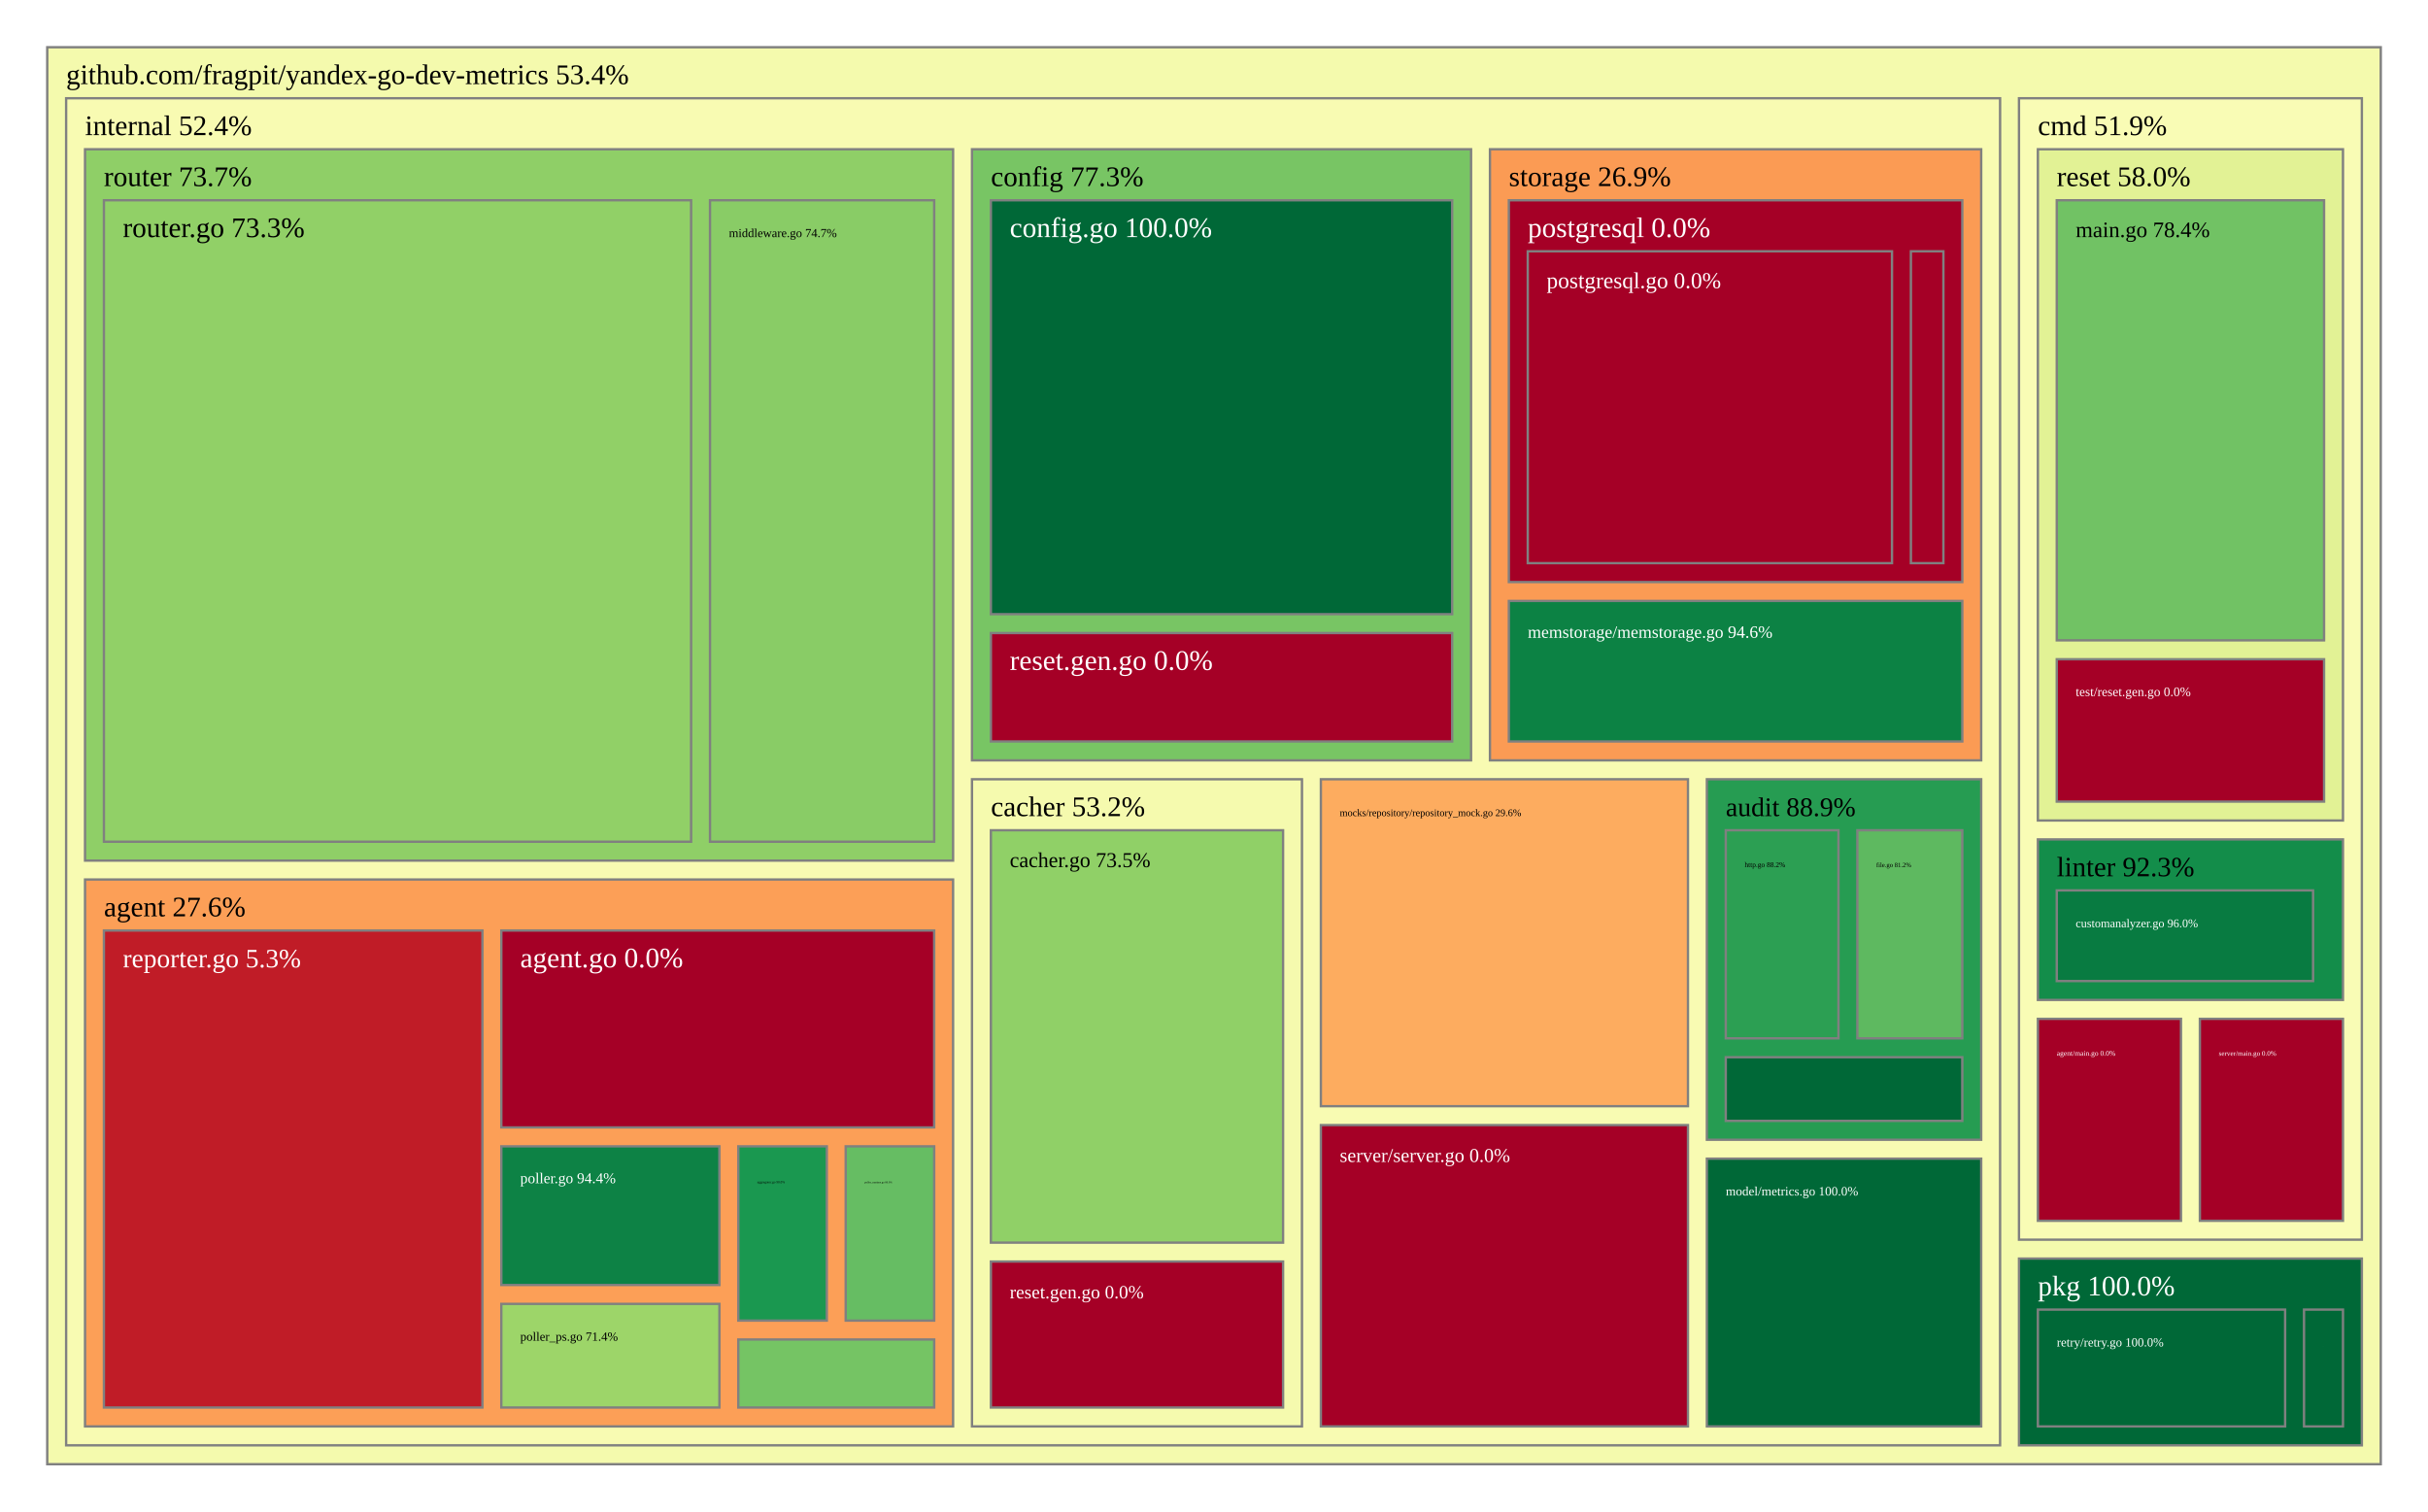
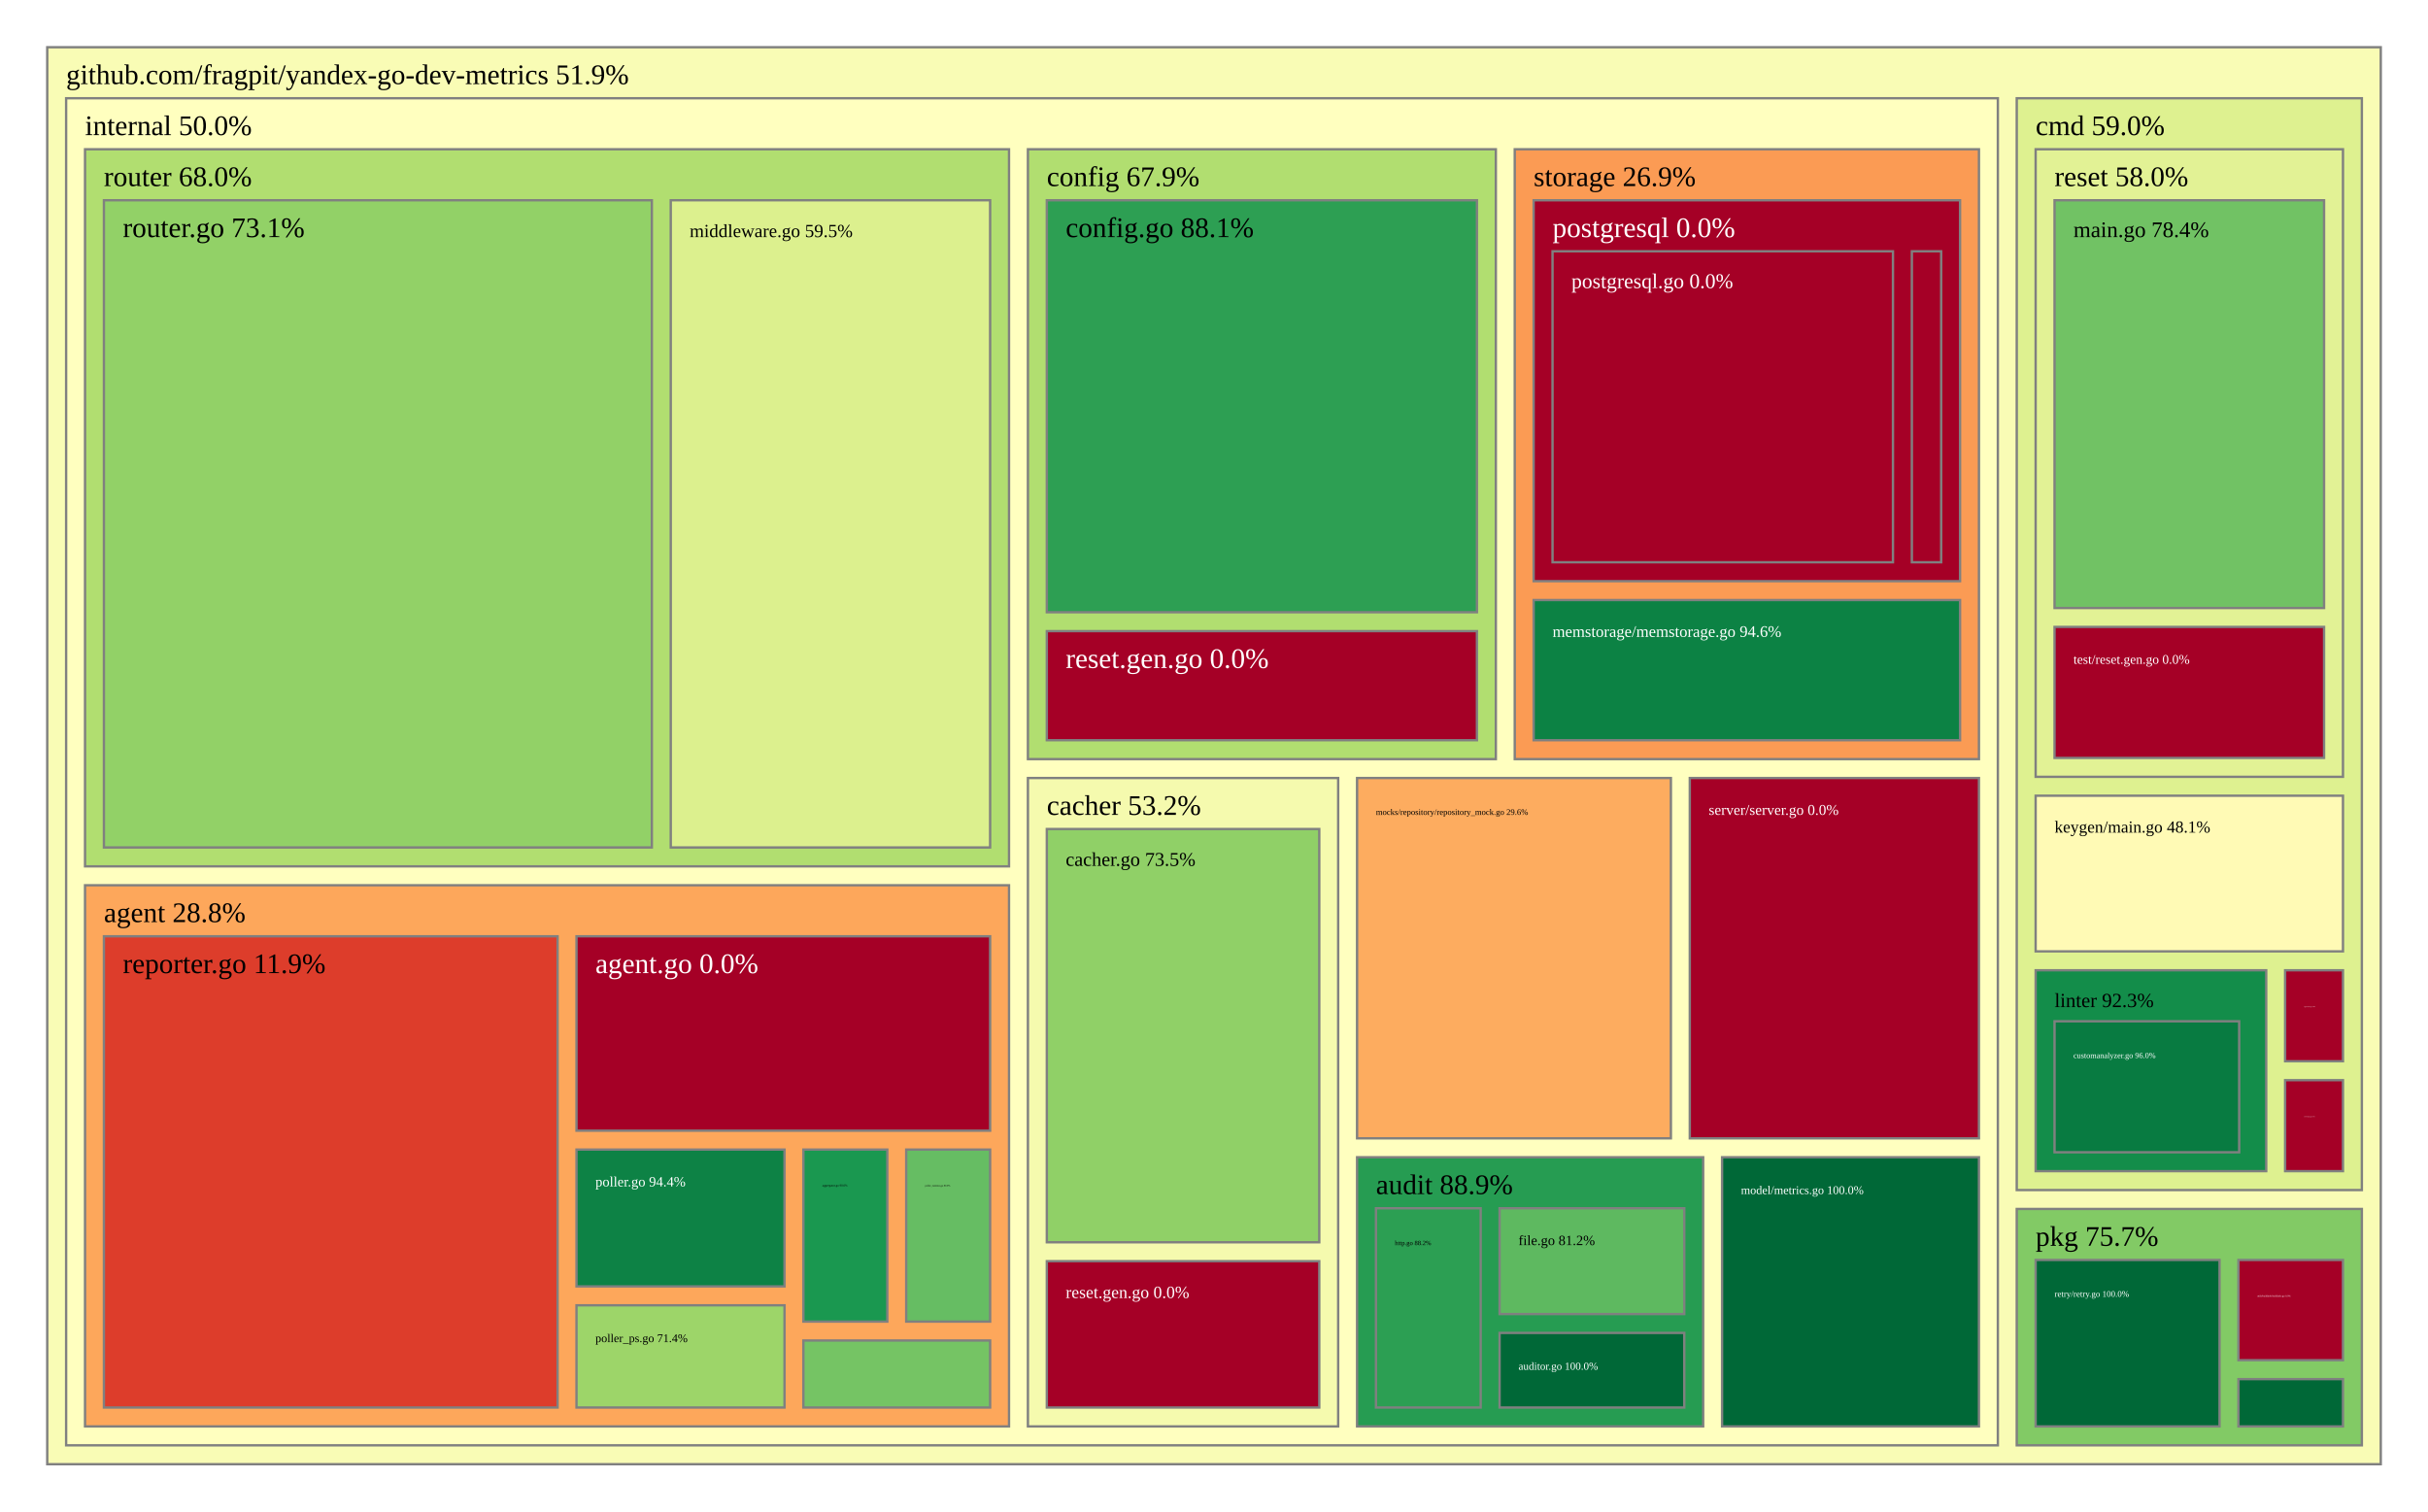
<svg xmlns="http://www.w3.org/2000/svg" viewBox="0 0 1028 640" style="background: white none repeat scroll 0% 0%;">
  <g>
-     <rect x="20" y="20" width="988" height="600" style="fill: rgb(244, 250, 173);opacity:1;fill-opacity:1.00;stroke:rgb(128,128,128);stroke-width:1px;stroke-opacity:1.00;" />
-     <text data-notex="1" text-anchor="start" transform="translate(28,35.6) scale(1)" style="font-family: Open Sans, verdana, arial, sans-serif !important; font-size: 12px; fill: rgb(0, 0, 0); fill-opacity: 1.00; white-space: pre;" data-math="N">github.com/fragpit/yandex-go-dev-metrics 53.4%</text>
+     <rect x="20" y="20" width="988" height="600" style="fill: rgb(249, 252, 181);opacity:1;fill-opacity:1.00;stroke:rgb(128,128,128);stroke-width:1px;stroke-opacity:1.00;" />
+     <text data-notex="1" text-anchor="start" transform="translate(28,35.6) scale(1)" style="font-family: Open Sans, verdana, arial, sans-serif !important; font-size: 12px; fill: rgb(0, 0, 0); fill-opacity: 1.00; white-space: pre;" data-math="N">github.com/fragpit/yandex-go-dev-metrics 51.9%</text>
  </g>
  <g>
-     <rect x="854.824" y="41.6" width="145.176" height="483.329" style="fill: rgb(249, 252, 181);opacity:1;fill-opacity:1.00;stroke:rgb(128,128,128);stroke-width:1px;stroke-opacity:1.00;" />
-     <text data-notex="1" text-anchor="start" transform="translate(862.8235,57.2) scale(1)" style="font-family: Open Sans, verdana, arial, sans-serif !important; font-size: 12px; fill: rgb(0, 0, 0); fill-opacity: 1.00; white-space: pre;" data-math="N">cmd 51.9%</text>
+     <rect x="853.878" y="41.6" width="146.122" height="462.315" style="fill: rgb(222, 241, 144);opacity:1;fill-opacity:1.00;stroke:rgb(128,128,128);stroke-width:1px;stroke-opacity:1.00;" />
+     <text data-notex="1" text-anchor="start" transform="translate(861.8777,57.2) scale(1)" style="font-family: Open Sans, verdana, arial, sans-serif !important; font-size: 12px; fill: rgb(0, 0, 0); fill-opacity: 1.00; white-space: pre;" data-math="N">cmd 59.0%</text>
  </g>
  <g>
-     <rect x="28" y="41.6" width="818.824" height="570.4" style="fill: rgb(248, 251, 178);opacity:1;fill-opacity:1.00;stroke:rgb(128,128,128);stroke-width:1px;stroke-opacity:1.00;" />
-     <text data-notex="1" text-anchor="start" transform="translate(36,57.2) scale(1)" style="font-family: Open Sans, verdana, arial, sans-serif !important; font-size: 12px; fill: rgb(0, 0, 0); fill-opacity: 1.00; white-space: pre;" data-math="N">internal 52.4%</text>
+     <rect x="28" y="41.6" width="817.878" height="570.4" style="fill: rgb(255, 255, 191);opacity:1;fill-opacity:1.00;stroke:rgb(128,128,128);stroke-width:1px;stroke-opacity:1.00;" />
+     <text data-notex="1" text-anchor="start" transform="translate(36,57.2) scale(1)" style="font-family: Open Sans, verdana, arial, sans-serif !important; font-size: 12px; fill: rgb(0, 0, 0); fill-opacity: 1.00; white-space: pre;" data-math="N">internal 50.0%</text>
  </g>
  <g>
-     <rect x="854.824" y="532.929" width="145.176" height="79.071" style="fill: rgb(0, 104, 55);opacity:1;fill-opacity:1.00;stroke:rgb(128,128,128);stroke-width:1px;stroke-opacity:1.00;" />
-     <text data-notex="1" text-anchor="start" transform="translate(862.8235,548.529) scale(1)" style="font-family: Open Sans, verdana, arial, sans-serif !important; font-size: 12px; fill: rgb(255, 255, 255); fill-opacity: 1.00; white-space: pre;" data-math="N">pkg 100.0%</text>
+     <rect x="853.878" y="511.915" width="146.122" height="100.085" style="fill: rgb(130, 202, 101);opacity:1;fill-opacity:1.00;stroke:rgb(128,128,128);stroke-width:1px;stroke-opacity:1.00;" />
+     <text data-notex="1" text-anchor="start" transform="translate(861.8777,527.5152) scale(1)" style="font-family: Open Sans, verdana, arial, sans-serif !important; font-size: 12px; fill: rgb(0, 0, 0); fill-opacity: 1.00; white-space: pre;" data-math="N">pkg 75.7%</text>
  </g>
  <g>
-     <rect x="862.824" y="431.414" width="60.588" height="85.515" style="fill: rgb(165, 0, 38);opacity:1;fill-opacity:1.00;stroke:rgb(128,128,128);stroke-width:1px;stroke-opacity:1.00;" />
-     <text data-notex="1" text-anchor="start" transform="translate(870.8235,447.0143) scale(0.258034)" style="font-family: Open Sans, verdana, arial, sans-serif !important; font-size: 12px; fill: rgb(255, 255, 255); fill-opacity: 1.00; white-space: pre;" data-math="N">agent/main.go 0.0%</text>
+     <rect x="967.501" y="410.845" width="24.499" height="38.535" style="fill: rgb(165, 0, 38);opacity:1;fill-opacity:1.00;stroke:rgb(128,128,128);stroke-width:1px;stroke-opacity:1.00;" />
+     <text data-notex="1" text-anchor="start" transform="translate(975.5006,426.4449) scale(0.049186)" style="font-family: Open Sans, verdana, arial, sans-serif !important; font-size: 12px; fill: rgb(255, 255, 255); fill-opacity: 1.00; white-space: pre;" data-math="N">agent/main.go 0.0%</text>
  </g>
  <g>
-     <rect x="862.824" y="355.434" width="129.176" height="67.981" style="fill: rgb(19, 141, 74);opacity:1;fill-opacity:1.00;stroke:rgb(128,128,128);stroke-width:1px;stroke-opacity:1.00;" />
-     <text data-notex="1" text-anchor="start" transform="translate(870.8235,371.0336) scale(0.982435)" style="font-family: Open Sans, verdana, arial, sans-serif !important; font-size: 12px; fill: rgb(0, 0, 0); fill-opacity: 1.00; white-space: pre;" data-math="N">linter 92.3%</text>
+     <rect x="861.878" y="336.936" width="130.122" height="65.909" style="fill: rgb(255, 250, 181);opacity:1;fill-opacity:1.00;stroke:rgb(128,128,128);stroke-width:1px;stroke-opacity:1.00;" />
+     <text data-notex="1" text-anchor="start" transform="translate(869.8777,352.5361) scale(0.594387)" style="font-family: Open Sans, verdana, arial, sans-serif !important; font-size: 12px; fill: rgb(0, 0, 0); fill-opacity: 1.00; white-space: pre;" data-math="N">keygen/main.go 48.1%</text>
  </g>
  <g>
-     <rect x="862.824" y="63.2" width="129.176" height="284.234" style="fill: rgb(226, 242, 149);opacity:1;fill-opacity:1.00;stroke:rgb(128,128,128);stroke-width:1px;stroke-opacity:1.00;" />
-     <text data-notex="1" text-anchor="start" transform="translate(870.8235,78.8) scale(1)" style="font-family: Open Sans, verdana, arial, sans-serif !important; font-size: 12px; fill: rgb(0, 0, 0); fill-opacity: 1.00; white-space: pre;" data-math="N">reset 58.0%</text>
+     <rect x="861.878" y="410.845" width="97.623" height="85.07" style="fill: rgb(19, 141, 74);opacity:1;fill-opacity:1.00;stroke:rgb(128,128,128);stroke-width:1px;stroke-opacity:1.00;" />
+     <text data-notex="1" text-anchor="start" transform="translate(869.8777,426.4449) scale(0.708533)" style="font-family: Open Sans, verdana, arial, sans-serif !important; font-size: 12px; fill: rgb(0, 0, 0); fill-opacity: 1.00; white-space: pre;" data-math="N">linter 92.3%</text>
  </g>
  <g>
-     <rect x="931.412" y="431.414" width="60.588" height="85.515" style="fill: rgb(165, 0, 38);opacity:1;fill-opacity:1.00;stroke:rgb(128,128,128);stroke-width:1px;stroke-opacity:1.00;" />
-     <text data-notex="1" text-anchor="start" transform="translate(939.4118,447.0143) scale(0.244453)" style="font-family: Open Sans, verdana, arial, sans-serif !important; font-size: 12px; fill: rgb(255, 255, 255); fill-opacity: 1.00; white-space: pre;" data-math="N">server/main.go 0.0%</text>
+     <rect x="861.878" y="63.2" width="130.122" height="265.736" style="fill: rgb(226, 242, 149);opacity:1;fill-opacity:1.00;stroke:rgb(128,128,128);stroke-width:1px;stroke-opacity:1.00;" />
+     <text data-notex="1" text-anchor="start" transform="translate(869.8777,78.8) scale(1)" style="font-family: Open Sans, verdana, arial, sans-serif !important; font-size: 12px; fill: rgb(0, 0, 0); fill-opacity: 1.00; white-space: pre;" data-math="N">reset 58.0%</text>
  </g>
  <g>
-     <rect x="36" y="372.416" width="367.531" height="231.584" style="fill: rgb(252, 159, 87);opacity:1;fill-opacity:1.00;stroke:rgb(128,128,128);stroke-width:1px;stroke-opacity:1.00;" />
-     <text data-notex="1" text-anchor="start" transform="translate(44,388.0163) scale(1)" style="font-family: Open Sans, verdana, arial, sans-serif !important; font-size: 12px; fill: rgb(0, 0, 0); fill-opacity: 1.00; white-space: pre;" data-math="N">agent 27.6%</text>
+     <rect x="967.501" y="457.38" width="24.499" height="38.535" style="fill: rgb(165, 0, 38);opacity:1;fill-opacity:1.00;stroke:rgb(128,128,128);stroke-width:1px;stroke-opacity:1.00;" />
+     <text data-notex="1" text-anchor="start" transform="translate(975.5006,472.98) scale(0.046597)" style="font-family: Open Sans, verdana, arial, sans-serif !important; font-size: 12px; fill: rgb(255, 255, 255); fill-opacity: 1.00; white-space: pre;" data-math="N">server/main.go 0.0%</text>
  </g>
  <g>
-     <rect x="722.679" y="329.964" width="116.145" height="152.654" style="fill: rgb(38, 156, 82);opacity:1;fill-opacity:1.00;stroke:rgb(128,128,128);stroke-width:1px;stroke-opacity:1.00;" />
-     <text data-notex="1" text-anchor="start" transform="translate(730.6787,345.5636) scale(0.948341)" style="font-family: Open Sans, verdana, arial, sans-serif !important; font-size: 12px; fill: rgb(0, 0, 0); fill-opacity: 1.00; white-space: pre;" data-math="N">audit 88.9%</text>
+     <rect x="36" y="374.851" width="391.214" height="229.149" style="fill: rgb(253, 167, 91);opacity:1;fill-opacity:1.00;stroke:rgb(128,128,128);stroke-width:1px;stroke-opacity:1.00;" />
+     <text data-notex="1" text-anchor="start" transform="translate(44,390.4512) scale(1)" style="font-family: Open Sans, verdana, arial, sans-serif !important; font-size: 12px; fill: rgb(0, 0, 0); fill-opacity: 1.00; white-space: pre;" data-math="N">agent 28.8%</text>
  </g>
  <g>
-     <rect x="411.531" y="329.964" width="139.717" height="274.036" style="fill: rgb(245, 250, 174);opacity:1;fill-opacity:1.00;stroke:rgb(128,128,128);stroke-width:1px;stroke-opacity:1.00;" />
-     <text data-notex="1" text-anchor="start" transform="translate(419.5308,345.5636) scale(1)" style="font-family: Open Sans, verdana, arial, sans-serif !important; font-size: 12px; fill: rgb(0, 0, 0); fill-opacity: 1.00; white-space: pre;" data-math="N">cacher 53.2%</text>
+     <rect x="574.573" y="490.02" width="146.541" height="113.98" style="fill: rgb(38, 156, 82);opacity:1;fill-opacity:1.00;stroke:rgb(128,128,128);stroke-width:1px;stroke-opacity:1.00;" />
+     <text data-notex="1" text-anchor="start" transform="translate(582.5728,505.6203) scale(1)" style="font-family: Open Sans, verdana, arial, sans-serif !important; font-size: 12px; fill: rgb(0, 0, 0); fill-opacity: 1.00; white-space: pre;" data-math="N">audit 88.9%</text>
  </g>
  <g>
-     <rect x="411.531" y="63.2" width="211.308" height="258.764" style="fill: rgb(120, 197, 100);opacity:1;fill-opacity:1.00;stroke:rgb(128,128,128);stroke-width:1px;stroke-opacity:1.00;" />
-     <text data-notex="1" text-anchor="start" transform="translate(419.5308,78.8) scale(1)" style="font-family: Open Sans, verdana, arial, sans-serif !important; font-size: 12px; fill: rgb(0, 0, 0); fill-opacity: 1.00; white-space: pre;" data-math="N">config 77.3%</text>
+     <rect x="435.214" y="329.439" width="131.359" height="274.561" style="fill: rgb(245, 250, 174);opacity:1;fill-opacity:1.00;stroke:rgb(128,128,128);stroke-width:1px;stroke-opacity:1.00;" />
+     <text data-notex="1" text-anchor="start" transform="translate(443.214,345.0394) scale(1)" style="font-family: Open Sans, verdana, arial, sans-serif !important; font-size: 12px; fill: rgb(0, 0, 0); fill-opacity: 1.00; white-space: pre;" data-math="N">cacher 53.2%</text>
  </g>
  <g>
-     <rect x="559.247" y="329.964" width="155.431" height="138.442" style="fill: rgb(253, 172, 95);opacity:1;fill-opacity:1.00;stroke:rgb(128,128,128);stroke-width:1px;stroke-opacity:1.00;" />
-     <text data-notex="1" text-anchor="start" transform="translate(567.2475,345.5636) scale(0.354246)" style="font-family: Open Sans, verdana, arial, sans-serif !important; font-size: 12px; fill: rgb(0, 0, 0); fill-opacity: 1.00; white-space: pre;" data-math="N">mocks/repository/repository_mock.go 29.6%</text>
+     <rect x="435.214" y="63.2" width="198.119" height="258.239" style="fill: rgb(177, 222, 112);opacity:1;fill-opacity:1.00;stroke:rgb(128,128,128);stroke-width:1px;stroke-opacity:1.00;" />
+     <text data-notex="1" text-anchor="start" transform="translate(443.214,78.8) scale(1)" style="font-family: Open Sans, verdana, arial, sans-serif !important; font-size: 12px; fill: rgb(0, 0, 0); fill-opacity: 1.00; white-space: pre;" data-math="N">config 67.9%</text>
  </g>
  <g>
-     <rect x="722.679" y="490.617" width="116.145" height="113.383" style="fill: rgb(0, 104, 55);opacity:1;fill-opacity:1.00;stroke:rgb(128,128,128);stroke-width:1px;stroke-opacity:1.00;" />
-     <text data-notex="1" text-anchor="start" transform="translate(730.6787,506.2173) scale(0.453555)" style="font-family: Open Sans, verdana, arial, sans-serif !important; font-size: 12px; fill: rgb(255, 255, 255); fill-opacity: 1.00; white-space: pre;" data-math="N">model/metrics.go 100.0%</text>
+     <rect x="574.573" y="329.439" width="132.87" height="152.581" style="fill: rgb(253, 172, 95);opacity:1;fill-opacity:1.00;stroke:rgb(128,128,128);stroke-width:1px;stroke-opacity:1.00;" />
+     <text data-notex="1" text-anchor="start" transform="translate(582.5728,345.0394) scale(0.296925)" style="font-family: Open Sans, verdana, arial, sans-serif !important; font-size: 12px; fill: rgb(0, 0, 0); fill-opacity: 1.00; white-space: pre;" data-math="N">mocks/repository/repository_mock.go 29.6%</text>
  </g>
  <g>
-     <rect x="36" y="63.2" width="367.531" height="301.216" style="fill: rgb(143, 207, 103);opacity:1;fill-opacity:1.00;stroke:rgb(128,128,128);stroke-width:1px;stroke-opacity:1.00;" />
-     <text data-notex="1" text-anchor="start" transform="translate(44,78.8) scale(1)" style="font-family: Open Sans, verdana, arial, sans-serif !important; font-size: 12px; fill: rgb(0, 0, 0); fill-opacity: 1.00; white-space: pre;" data-math="N">router 73.7%</text>
+     <rect x="729.114" y="490.02" width="108.764" height="113.98" style="fill: rgb(0, 104, 55);opacity:1;fill-opacity:1.00;stroke:rgb(128,128,128);stroke-width:1px;stroke-opacity:1.00;" />
+     <text data-notex="1" text-anchor="start" transform="translate(737.1135,505.6203) scale(0.420127)" style="font-family: Open Sans, verdana, arial, sans-serif !important; font-size: 12px; fill: rgb(255, 255, 255); fill-opacity: 1.00; white-space: pre;" data-math="N">model/metrics.go 100.0%</text>
  </g>
  <g>
-     <rect x="559.247" y="476.406" width="155.431" height="127.594" style="fill: rgb(165, 0, 38);opacity:1;fill-opacity:1.00;stroke:rgb(128,128,128);stroke-width:1px;stroke-opacity:1.00;" />
-     <text data-notex="1" text-anchor="start" transform="translate(567.2475,492.0056) scale(0.691623)" style="font-family: Open Sans, verdana, arial, sans-serif !important; font-size: 12px; fill: rgb(255, 255, 255); fill-opacity: 1.00; white-space: pre;" data-math="N">server/server.go 0.0%</text>
+     <rect x="36" y="63.2" width="391.214" height="303.651" style="fill: rgb(177, 222, 112);opacity:1;fill-opacity:1.00;stroke:rgb(128,128,128);stroke-width:1px;stroke-opacity:1.00;" />
+     <text data-notex="1" text-anchor="start" transform="translate(44,78.8) scale(1)" style="font-family: Open Sans, verdana, arial, sans-serif !important; font-size: 12px; fill: rgb(0, 0, 0); fill-opacity: 1.00; white-space: pre;" data-math="N">router 68.0%</text>
  </g>
  <g>
-     <rect x="630.839" y="63.2" width="207.985" height="258.764" style="fill: rgb(251, 155, 84);opacity:1;fill-opacity:1.00;stroke:rgb(128,128,128);stroke-width:1px;stroke-opacity:1.00;" />
-     <text data-notex="1" text-anchor="start" transform="translate(638.8386,78.8) scale(1)" style="font-family: Open Sans, verdana, arial, sans-serif !important; font-size: 12px; fill: rgb(0, 0, 0); fill-opacity: 1.00; white-space: pre;" data-math="N">storage 26.9%</text>
+     <rect x="715.443" y="329.439" width="122.435" height="152.581" style="fill: rgb(165, 0, 38);opacity:1;fill-opacity:1.00;stroke:rgb(128,128,128);stroke-width:1px;stroke-opacity:1.00;" />
+     <text data-notex="1" text-anchor="start" transform="translate(723.4426,345.0394) scale(0.527952)" style="font-family: Open Sans, verdana, arial, sans-serif !important; font-size: 12px; fill: rgb(255, 255, 255); fill-opacity: 1.00; white-space: pre;" data-math="N">server/server.go 0.0%</text>
  </g>
  <g>
-     <rect x="975.504" y="554.529" width="16.496" height="49.471" style="fill: rgb(0, 104, 55);opacity:1;fill-opacity:1.00;stroke:rgb(128,128,128);stroke-width:1px;stroke-opacity:1.00;" />
-     <text data-notex="1" text-anchor="start" transform="translate(983.5042,570.129) scale(0.002718)" style="font-family: Open Sans, verdana, arial, sans-serif !important; font-size: 12px; fill: rgb(255, 255, 255); fill-opacity: 1.00; white-space: pre;" data-math="N">pool/pool.go 100.0%</text>
+     <rect x="641.333" y="63.2" width="196.545" height="258.239" style="fill: rgb(251, 155, 84);opacity:1;fill-opacity:1.00;stroke:rgb(128,128,128);stroke-width:1px;stroke-opacity:1.00;" />
+     <text data-notex="1" text-anchor="start" transform="translate(649.3325,78.8) scale(1)" style="font-family: Open Sans, verdana, arial, sans-serif !important; font-size: 12px; fill: rgb(0, 0, 0); fill-opacity: 1.00; white-space: pre;" data-math="N">storage 26.9%</text>
  </g>
  <g>
-     <rect x="862.824" y="554.529" width="104.681" height="49.471" style="fill: rgb(0, 104, 55);opacity:1;fill-opacity:1.00;stroke:rgb(128,128,128);stroke-width:1px;stroke-opacity:1.00;" />
-     <text data-notex="1" text-anchor="start" transform="translate(870.8235,570.129) scale(0.439884)" style="font-family: Open Sans, verdana, arial, sans-serif !important; font-size: 12px; fill: rgb(255, 255, 255); fill-opacity: 1.00; white-space: pre;" data-math="N">retry/retry.go 100.0%</text>
+     <rect x="947.738" y="583.97" width="44.262" height="20.03" style="fill: rgb(0, 104, 55);opacity:1;fill-opacity:1.00;stroke:rgb(128,128,128);stroke-width:1px;stroke-opacity:1.00;" />
  </g>
  <g>
-     <rect x="870.824" y="377.034" width="108.516" height="38.381" style="fill: rgb(8, 123, 65);opacity:1;fill-opacity:1.00;stroke:rgb(128,128,128);stroke-width:1px;stroke-opacity:1.00;" />
-     <text data-notex="1" text-anchor="start" transform="translate(878.8235,392.6336) scale(0.419003)" style="font-family: Open Sans, verdana, arial, sans-serif !important; font-size: 12px; fill: rgb(255, 255, 255); fill-opacity: 1.00; white-space: pre;" data-math="N">customanalyzer.go 96.0%</text>
+     <rect x="861.878" y="533.515" width="77.86" height="70.485" style="fill: rgb(0, 104, 55);opacity:1;fill-opacity:1.00;stroke:rgb(128,128,128);stroke-width:1px;stroke-opacity:1.00;" />
+     <text data-notex="1" text-anchor="start" transform="translate(869.8777,549.1152) scale(0.306844)" style="font-family: Open Sans, verdana, arial, sans-serif !important; font-size: 12px; fill: rgb(255, 255, 255); fill-opacity: 1.00; white-space: pre;" data-math="N">retry/retry.go 100.0%</text>
  </g>
  <g>
-     <rect x="870.824" y="84.8" width="113.176" height="186.349" style="fill: rgb(113, 194, 100);opacity:1;fill-opacity:1.00;stroke:rgb(128,128,128);stroke-width:1px;stroke-opacity:1.00;" />
-     <text data-notex="1" text-anchor="start" transform="translate(878.8235,100.4) scale(0.778658)" style="font-family: Open Sans, verdana, arial, sans-serif !important; font-size: 12px; fill: rgb(0, 0, 0); fill-opacity: 1.00; white-space: pre;" data-math="N">main.go 78.4%</text>
+     <rect x="947.738" y="533.515" width="44.262" height="42.455" style="fill: rgb(165, 0, 38);opacity:1;fill-opacity:1.00;stroke:rgb(128,128,128);stroke-width:1px;stroke-opacity:1.00;" />
+     <text data-notex="1" text-anchor="start" transform="translate(955.7375,549.1152) scale(0.089212)" style="font-family: Open Sans, verdana, arial, sans-serif !important; font-size: 12px; fill: rgb(255, 255, 255); fill-opacity: 1.00; white-space: pre;" data-math="N">utils/buildinfo/buildinfo.go 0.0%</text>
  </g>
  <g>
-     <rect x="870.824" y="279.149" width="113.176" height="60.285" style="fill: rgb(165, 0, 38);opacity:1;fill-opacity:1.00;stroke:rgb(128,128,128);stroke-width:1px;stroke-opacity:1.00;" />
-     <text data-notex="1" text-anchor="start" transform="translate(878.8235,294.7488) scale(0.460116)" style="font-family: Open Sans, verdana, arial, sans-serif !important; font-size: 12px; fill: rgb(255, 255, 255); fill-opacity: 1.00; white-space: pre;" data-math="N">test/reset.gen.go 0.0%</text>
+     <rect x="869.878" y="432.445" width="78.176" height="55.47" style="fill: rgb(8, 123, 65);opacity:1;fill-opacity:1.00;stroke:rgb(128,128,128);stroke-width:1px;stroke-opacity:1.00;" />
+     <text data-notex="1" text-anchor="start" transform="translate(877.8777,448.0449) scale(0.281594)" style="font-family: Open Sans, verdana, arial, sans-serif !important; font-size: 12px; fill: rgb(255, 255, 255); fill-opacity: 1.00; white-space: pre;" data-math="N">customanalyzer.go 96.0%</text>
  </g>
  <g>
-     <rect x="212.253" y="394.016" width="183.277" height="83.382" style="fill: rgb(165, 0, 38);opacity:1;fill-opacity:1.00;stroke:rgb(128,128,128);stroke-width:1px;stroke-opacity:1.00;" />
-     <text data-notex="1" text-anchor="start" transform="translate(220.2533,409.6163) scale(1)" style="font-family: Open Sans, verdana, arial, sans-serif !important; font-size: 12px; fill: rgb(255, 255, 255); fill-opacity: 1.00; white-space: pre;" data-math="N">agent.go 0.0%</text>
+     <rect x="869.878" y="84.8" width="114.122" height="172.661" style="fill: rgb(113, 194, 100);opacity:1;fill-opacity:1.00;stroke:rgb(128,128,128);stroke-width:1px;stroke-opacity:1.00;" />
+     <text data-notex="1" text-anchor="start" transform="translate(877.8777,100.4) scale(0.786237)" style="font-family: Open Sans, verdana, arial, sans-serif !important; font-size: 12px; fill: rgb(0, 0, 0); fill-opacity: 1.00; white-space: pre;" data-math="N">main.go 78.4%</text>
  </g>
  <g>
-     <rect x="312.596" y="485.398" width="37.468" height="73.794" style="fill: rgb(26, 152, 80);opacity:1;fill-opacity:1.00;stroke:rgb(128,128,128);stroke-width:1px;stroke-opacity:1.00;" />
-     <text data-notex="1" text-anchor="start" transform="translate(320.5956,500.9981) scale(0.117695)" style="font-family: Open Sans, verdana, arial, sans-serif !important; font-size: 12px; fill: rgb(0, 0, 0); fill-opacity: 1.00; white-space: pre;" data-math="N">aggregator.go 90.0%</text>
+     <rect x="869.878" y="265.461" width="114.122" height="55.475" style="fill: rgb(165, 0, 38);opacity:1;fill-opacity:1.00;stroke:rgb(128,128,128);stroke-width:1px;stroke-opacity:1.00;" />
+     <text data-notex="1" text-anchor="start" transform="translate(877.8777,281.0607) scale(0.464594)" style="font-family: Open Sans, verdana, arial, sans-serif !important; font-size: 12px; fill: rgb(255, 255, 255); fill-opacity: 1.00; white-space: pre;" data-math="N">test/reset.gen.go 0.0%</text>
  </g>
  <g>
-     <rect x="212.253" y="485.398" width="92.342" height="58.714" style="fill: rgb(13, 130, 69);opacity:1;fill-opacity:1.00;stroke:rgb(128,128,128);stroke-width:1px;stroke-opacity:1.00;" />
-     <text data-notex="1" text-anchor="start" transform="translate(220.2533,500.9981) scale(0.530155)" style="font-family: Open Sans, verdana, arial, sans-serif !important; font-size: 12px; fill: rgb(255, 255, 255); fill-opacity: 1.00; white-space: pre;" data-math="N">poller.go 94.4%</text>
+     <rect x="244.085" y="396.451" width="175.129" height="82.322" style="fill: rgb(165, 0, 38);opacity:1;fill-opacity:1.00;stroke:rgb(128,128,128);stroke-width:1px;stroke-opacity:1.00;" />
+     <text data-notex="1" text-anchor="start" transform="translate(252.0852,412.0512) scale(1)" style="font-family: Open Sans, verdana, arial, sans-serif !important; font-size: 12px; fill: rgb(255, 255, 255); fill-opacity: 1.00; white-space: pre;" data-math="N">agent.go 0.0%</text>
  </g>
  <g>
-     <rect x="312.596" y="567.193" width="82.935" height="28.807" style="fill: rgb(117, 196, 100);opacity:1;fill-opacity:1.00;stroke:rgb(128,128,128);stroke-width:1px;stroke-opacity:1.00;" />
+     <rect x="340.153" y="486.773" width="35.531" height="72.846" style="fill: rgb(26, 152, 80);opacity:1;fill-opacity:1.00;stroke:rgb(128,128,128);stroke-width:1px;stroke-opacity:1.00;" />
+     <text data-notex="1" text-anchor="start" transform="translate(348.1527,502.3734) scale(0.107076)" style="font-family: Open Sans, verdana, arial, sans-serif !important; font-size: 12px; fill: rgb(0, 0, 0); fill-opacity: 1.00; white-space: pre;" data-math="N">aggregator.go 90.0%</text>
  </g>
  <g>
-     <rect x="212.253" y="552.112" width="92.342" height="43.888" style="fill: rgb(157, 213, 105);opacity:1;fill-opacity:1.00;stroke:rgb(128,128,128);stroke-width:1px;stroke-opacity:1.00;" />
-     <text data-notex="1" text-anchor="start" transform="translate(220.2533,567.7117) scale(0.441796)" style="font-family: Open Sans, verdana, arial, sans-serif !important; font-size: 12px; fill: rgb(0, 0, 0); fill-opacity: 1.00; white-space: pre;" data-math="N">poller_ps.go 71.4%</text>
+     <rect x="244.085" y="486.773" width="88.068" height="57.94" style="fill: rgb(13, 130, 69);opacity:1;fill-opacity:1.00;stroke:rgb(128,128,128);stroke-width:1px;stroke-opacity:1.00;" />
+     <text data-notex="1" text-anchor="start" transform="translate(252.0852,502.3734) scale(0.500469)" style="font-family: Open Sans, verdana, arial, sans-serif !important; font-size: 12px; fill: rgb(255, 255, 255); fill-opacity: 1.00; white-space: pre;" data-math="N">poller.go 94.4%</text>
  </g>
  <g>
-     <rect x="358.063" y="485.398" width="37.468" height="73.794" style="fill: rgb(102, 189, 99);opacity:1;fill-opacity:1.00;stroke:rgb(128,128,128);stroke-width:1px;stroke-opacity:1.00;" />
-     <text data-notex="1" text-anchor="start" transform="translate(366.0632,500.9981) scale(0.097226)" style="font-family: Open Sans, verdana, arial, sans-serif !important; font-size: 12px; fill: rgb(0, 0, 0); fill-opacity: 1.00; white-space: pre;" data-math="N">poller_runtime.go 80.0%</text>
+     <rect x="340.153" y="567.619" width="79.061" height="28.381" style="fill: rgb(117, 196, 100);opacity:1;fill-opacity:1.00;stroke:rgb(128,128,128);stroke-width:1px;stroke-opacity:1.00;" />
  </g>
  <g>
-     <rect x="44" y="394.016" width="160.253" height="201.984" style="fill: rgb(192, 28, 39);opacity:1;fill-opacity:1.00;stroke:rgb(128,128,128);stroke-width:1px;stroke-opacity:1.00;" />
-     <text data-notex="1" text-anchor="start" transform="translate(52,409.6163) scale(0.939149)" style="font-family: Open Sans, verdana, arial, sans-serif !important; font-size: 12px; fill: rgb(255, 255, 255); fill-opacity: 1.00; white-space: pre;" data-math="N">reporter.go 5.3%</text>
+     <rect x="244.085" y="552.713" width="88.068" height="43.287" style="fill: rgb(157, 213, 105);opacity:1;fill-opacity:1.00;stroke:rgb(128,128,128);stroke-width:1px;stroke-opacity:1.00;" />
+     <text data-notex="1" text-anchor="start" transform="translate(252.0852,568.3134) scale(0.417058)" style="font-family: Open Sans, verdana, arial, sans-serif !important; font-size: 12px; fill: rgb(0, 0, 0); fill-opacity: 1.00; white-space: pre;" data-math="N">poller_ps.go 71.4%</text>
  </g>
  <g>
-     <rect x="730.679" y="447.67" width="100.145" height="26.948" style="fill: rgb(0, 104, 55);opacity:1;fill-opacity:1.00;stroke:rgb(128,128,128);stroke-width:1px;stroke-opacity:1.00;" />
+     <rect x="383.683" y="486.773" width="35.531" height="72.846" style="fill: rgb(102, 189, 99);opacity:1;fill-opacity:1.00;stroke:rgb(128,128,128);stroke-width:1px;stroke-opacity:1.00;" />
+     <text data-notex="1" text-anchor="start" transform="translate(391.6834,502.3734) scale(0.088454)" style="font-family: Open Sans, verdana, arial, sans-serif !important; font-size: 12px; fill: rgb(0, 0, 0); fill-opacity: 1.00; white-space: pre;" data-math="N">poller_runtime.go 80.0%</text>
  </g>
  <g>
-     <rect x="786.39" y="351.564" width="44.434" height="88.106" style="fill: rgb(94, 185, 96);opacity:1;fill-opacity:1.00;stroke:rgb(128,128,128);stroke-width:1px;stroke-opacity:1.00;" />
-     <text data-notex="1" text-anchor="start" transform="translate(794.3897,367.1636) scale(0.227835)" style="font-family: Open Sans, verdana, arial, sans-serif !important; font-size: 12px; fill: rgb(0, 0, 0); fill-opacity: 1.00; white-space: pre;" data-math="N">file.go 81.2%</text>
+     <rect x="44" y="396.451" width="192.085" height="199.549" style="fill: rgb(221, 61, 43);opacity:1;fill-opacity:1.00;stroke:rgb(128,128,128);stroke-width:1px;stroke-opacity:1.00;" />
+     <text data-notex="1" text-anchor="start" transform="translate(52,412.0512) scale(1)" style="font-family: Open Sans, verdana, arial, sans-serif !important; font-size: 12px; fill: rgb(0, 0, 0); fill-opacity: 1.00; white-space: pre;" data-math="N">reporter.go 11.9%</text>
  </g>
  <g>
-     <rect x="730.679" y="351.564" width="47.711" height="88.106" style="fill: rgb(44, 159, 83);opacity:1;fill-opacity:1.00;stroke:rgb(128,128,128);stroke-width:1px;stroke-opacity:1.00;" />
-     <text data-notex="1" text-anchor="start" transform="translate(738.6787,367.1636) scale(0.254094)" style="font-family: Open Sans, verdana, arial, sans-serif !important; font-size: 12px; fill: rgb(0, 0, 0); fill-opacity: 1.00; white-space: pre;" data-math="N">http.go 88.2%</text>
+     <rect x="634.91" y="564.409" width="78.203" height="31.591" style="fill: rgb(0, 104, 55);opacity:1;fill-opacity:1.00;stroke:rgb(128,128,128);stroke-width:1px;stroke-opacity:1.00;" />
+     <text data-notex="1" text-anchor="start" transform="translate(642.9104,580.0087) scale(0.381147)" style="font-family: Open Sans, verdana, arial, sans-serif !important; font-size: 12px; fill: rgb(255, 255, 255); fill-opacity: 1.00; white-space: pre;" data-math="N">auditor.go 100.0%</text>
  </g>
  <g>
-     <rect x="419.531" y="351.564" width="123.717" height="174.614" style="fill: rgb(144, 208, 103);opacity:1;fill-opacity:1.00;stroke:rgb(128,128,128);stroke-width:1px;stroke-opacity:1.00;" />
-     <text data-notex="1" text-anchor="start" transform="translate(427.5308,367.1636) scale(0.748032)" style="font-family: Open Sans, verdana, arial, sans-serif !important; font-size: 12px; fill: rgb(0, 0, 0); fill-opacity: 1.00; white-space: pre;" data-math="N">cacher.go 73.5%</text>
+     <rect x="634.91" y="511.62" width="78.203" height="44.788" style="fill: rgb(94, 185, 96);opacity:1;fill-opacity:1.00;stroke:rgb(128,128,128);stroke-width:1px;stroke-opacity:1.00;" />
+     <text data-notex="1" text-anchor="start" transform="translate(642.9104,527.2203) scale(0.498423)" style="font-family: Open Sans, verdana, arial, sans-serif !important; font-size: 12px; fill: rgb(0, 0, 0); fill-opacity: 1.00; white-space: pre;" data-math="N">file.go 81.2%</text>
  </g>
  <g>
-     <rect x="419.531" y="534.177" width="123.717" height="61.823" style="fill: rgb(165, 0, 38);opacity:1;fill-opacity:1.00;stroke:rgb(128,128,128);stroke-width:1px;stroke-opacity:1.00;" />
-     <text data-notex="1" text-anchor="start" transform="translate(427.5308,549.7772) scale(0.660029)" style="font-family: Open Sans, verdana, arial, sans-serif !important; font-size: 12px; fill: rgb(255, 255, 255); fill-opacity: 1.00; white-space: pre;" data-math="N">reset.gen.go 0.0%</text>
+     <rect x="582.573" y="511.62" width="44.338" height="84.38" style="fill: rgb(44, 159, 83);opacity:1;fill-opacity:1.00;stroke:rgb(128,128,128);stroke-width:1px;stroke-opacity:1.00;" />
+     <text data-notex="1" text-anchor="start" transform="translate(590.5728,527.2203) scale(0.227064)" style="font-family: Open Sans, verdana, arial, sans-serif !important; font-size: 12px; fill: rgb(0, 0, 0); fill-opacity: 1.00; white-space: pre;" data-math="N">http.go 88.2%</text>
  </g>
  <g>
-     <rect x="419.531" y="84.8" width="195.308" height="175.263" style="fill: rgb(0, 104, 55);opacity:1;fill-opacity:1.00;stroke:rgb(128,128,128);stroke-width:1px;stroke-opacity:1.00;" />
-     <text data-notex="1" text-anchor="start" transform="translate(427.5308,100.4) scale(1)" style="font-family: Open Sans, verdana, arial, sans-serif !important; font-size: 12px; fill: rgb(255, 255, 255); fill-opacity: 1.00; white-space: pre;" data-math="N">config.go 100.0%</text>
+     <rect x="443.214" y="351.039" width="115.359" height="174.993" style="fill: rgb(144, 208, 103);opacity:1;fill-opacity:1.00;stroke:rgb(128,128,128);stroke-width:1px;stroke-opacity:1.00;" />
+     <text data-notex="1" text-anchor="start" transform="translate(451.214,366.6394) scale(0.689992)" style="font-family: Open Sans, verdana, arial, sans-serif !important; font-size: 12px; fill: rgb(0, 0, 0); fill-opacity: 1.00; white-space: pre;" data-math="N">cacher.go 73.5%</text>
  </g>
  <g>
-     <rect x="419.531" y="268.063" width="195.308" height="45.901" style="fill: rgb(165, 0, 38);opacity:1;fill-opacity:1.00;stroke:rgb(128,128,128);stroke-width:1px;stroke-opacity:1.00;" />
-     <text data-notex="1" text-anchor="start" transform="translate(427.5308,283.6628) scale(1)" style="font-family: Open Sans, verdana, arial, sans-serif !important; font-size: 12px; fill: rgb(255, 255, 255); fill-opacity: 1.00; white-space: pre;" data-math="N">reset.gen.go 0.0%</text>
+     <rect x="443.214" y="534.032" width="115.359" height="61.968" style="fill: rgb(165, 0, 38);opacity:1;fill-opacity:1.00;stroke:rgb(128,128,128);stroke-width:1px;stroke-opacity:1.00;" />
+     <text data-notex="1" text-anchor="start" transform="translate(451.214,549.6322) scale(0.608816)" style="font-family: Open Sans, verdana, arial, sans-serif !important; font-size: 12px; fill: rgb(255, 255, 255); fill-opacity: 1.00; white-space: pre;" data-math="N">reset.gen.go 0.0%</text>
  </g>
  <g>
-     <rect x="300.612" y="84.8" width="94.919" height="271.616" style="fill: rgb(137, 204, 102);opacity:1;fill-opacity:1.00;stroke:rgb(128,128,128);stroke-width:1px;stroke-opacity:1.00;" />
-     <text data-notex="1" text-anchor="start" transform="translate(308.6117,100.4) scale(0.432671)" style="font-family: Open Sans, verdana, arial, sans-serif !important; font-size: 12px; fill: rgb(0, 0, 0); fill-opacity: 1.00; white-space: pre;" data-math="N">middleware.go 74.7%</text>
+     <rect x="443.214" y="84.8" width="182.119" height="174.447" style="fill: rgb(45, 159, 83);opacity:1;fill-opacity:1.00;stroke:rgb(128,128,128);stroke-width:1px;stroke-opacity:1.00;" />
+     <text data-notex="1" text-anchor="start" transform="translate(451.214,100.4) scale(1)" style="font-family: Open Sans, verdana, arial, sans-serif !important; font-size: 12px; fill: rgb(0, 0, 0); fill-opacity: 1.00; white-space: pre;" data-math="N">config.go 88.1%</text>
  </g>
  <g>
-     <rect x="44" y="84.8" width="248.612" height="271.616" style="fill: rgb(145, 208, 103);opacity:1;fill-opacity:1.00;stroke:rgb(128,128,128);stroke-width:1px;stroke-opacity:1.00;" />
-     <text data-notex="1" text-anchor="start" transform="translate(52,100.4) scale(1)" style="font-family: Open Sans, verdana, arial, sans-serif !important; font-size: 12px; fill: rgb(0, 0, 0); fill-opacity: 1.00; white-space: pre;" data-math="N">router.go 73.3%</text>
+     <rect x="443.214" y="267.247" width="182.119" height="46.192" style="fill: rgb(165, 0, 38);opacity:1;fill-opacity:1.00;stroke:rgb(128,128,128);stroke-width:1px;stroke-opacity:1.00;" />
+     <text data-notex="1" text-anchor="start" transform="translate(451.214,282.8472) scale(1)" style="font-family: Open Sans, verdana, arial, sans-serif !important; font-size: 12px; fill: rgb(255, 255, 255); fill-opacity: 1.00; white-space: pre;" data-math="N">reset.gen.go 0.0%</text>
  </g>
  <g>
-     <rect x="638.839" y="254.463" width="191.985" height="59.5" style="fill: rgb(12, 130, 68);opacity:1;fill-opacity:1.00;stroke:rgb(128,128,128);stroke-width:1px;stroke-opacity:1.00;" />
-     <text data-notex="1" text-anchor="start" transform="translate(646.8386,270.0632) scale(0.611059)" style="font-family: Open Sans, verdana, arial, sans-serif !important; font-size: 12px; fill: rgb(255, 255, 255); fill-opacity: 1.00; white-space: pre;" data-math="N">memstorage/memstorage.go 94.6%</text>
+     <rect x="283.993" y="84.8" width="135.221" height="274.051" style="fill: rgb(220, 240, 142);opacity:1;fill-opacity:1.00;stroke:rgb(128,128,128);stroke-width:1px;stroke-opacity:1.00;" />
+     <text data-notex="1" text-anchor="start" transform="translate(291.9926,100.4) scale(0.653626)" style="font-family: Open Sans, verdana, arial, sans-serif !important; font-size: 12px; fill: rgb(0, 0, 0); fill-opacity: 1.00; white-space: pre;" data-math="N">middleware.go 59.5%</text>
  </g>
  <g>
-     <rect x="638.839" y="84.8" width="191.985" height="161.663" style="fill: rgb(165, 0, 38);opacity:1;fill-opacity:1.00;stroke:rgb(128,128,128);stroke-width:1px;stroke-opacity:1.00;" />
-     <text data-notex="1" text-anchor="start" transform="translate(646.8386,100.4) scale(1)" style="font-family: Open Sans, verdana, arial, sans-serif !important; font-size: 12px; fill: rgb(255, 255, 255); fill-opacity: 1.00; white-space: pre;" data-math="N">postgresql 0.0%</text>
+     <rect x="44" y="84.8" width="231.993" height="274.051" style="fill: rgb(146, 209, 103);opacity:1;fill-opacity:1.00;stroke:rgb(128,128,128);stroke-width:1px;stroke-opacity:1.00;" />
+     <text data-notex="1" text-anchor="start" transform="translate(52,100.4) scale(1)" style="font-family: Open Sans, verdana, arial, sans-serif !important; font-size: 12px; fill: rgb(0, 0, 0); fill-opacity: 1.00; white-space: pre;" data-math="N">router.go 73.1%</text>
  </g>
  <g>
-     <rect x="809.062" y="106.4" width="13.762" height="132.063" style="fill: rgb(165, 0, 38);opacity:1;fill-opacity:1.00;stroke:rgb(128,128,128);stroke-width:1px;stroke-opacity:1.00;" />
+     <rect x="649.333" y="254.088" width="180.545" height="59.351" style="fill: rgb(12, 130, 68);opacity:1;fill-opacity:1.00;stroke:rgb(128,128,128);stroke-width:1px;stroke-opacity:1.00;" />
+     <text data-notex="1" text-anchor="start" transform="translate(657.3325,269.6882) scale(0.571337)" style="font-family: Open Sans, verdana, arial, sans-serif !important; font-size: 12px; fill: rgb(255, 255, 255); fill-opacity: 1.00; white-space: pre;" data-math="N">memstorage/memstorage.go 94.6%</text>
  </g>
  <g>
-     <rect x="646.839" y="106.4" width="154.223" height="132.063" style="fill: rgb(165, 0, 38);opacity:1;fill-opacity:1.00;stroke:rgb(128,128,128);stroke-width:1px;stroke-opacity:1.00;" />
-     <text data-notex="1" text-anchor="start" transform="translate(654.8386,122) scale(0.799903)" style="font-family: Open Sans, verdana, arial, sans-serif !important; font-size: 12px; fill: rgb(255, 255, 255); fill-opacity: 1.00; white-space: pre;" data-math="N">postgresql.go 0.0%</text>
+     <rect x="649.333" y="84.8" width="180.545" height="161.288" style="fill: rgb(165, 0, 38);opacity:1;fill-opacity:1.00;stroke:rgb(128,128,128);stroke-width:1px;stroke-opacity:1.00;" />
+     <text data-notex="1" text-anchor="start" transform="translate(657.3325,100.4) scale(1)" style="font-family: Open Sans, verdana, arial, sans-serif !important; font-size: 12px; fill: rgb(255, 255, 255); fill-opacity: 1.00; white-space: pre;" data-math="N">postgresql 0.0%</text>
+   </g>
+   <g>
+     <rect x="809.469" y="106.4" width="12.409" height="131.688" style="fill: rgb(165, 0, 38);opacity:1;fill-opacity:1.00;stroke:rgb(128,128,128);stroke-width:1px;stroke-opacity:1.00;" />
+   </g>
+   <g>
+     <rect x="657.333" y="106.4" width="144.137" height="131.688" style="fill: rgb(165, 0, 38);opacity:1;fill-opacity:1.00;stroke:rgb(128,128,128);stroke-width:1px;stroke-opacity:1.00;" />
+     <text data-notex="1" text-anchor="start" transform="translate(665.3325,122) scale(0.741531)" style="font-family: Open Sans, verdana, arial, sans-serif !important; font-size: 12px; fill: rgb(255, 255, 255); fill-opacity: 1.00; white-space: pre;" data-math="N">postgresql.go 0.0%</text>
  </g>
</svg>
